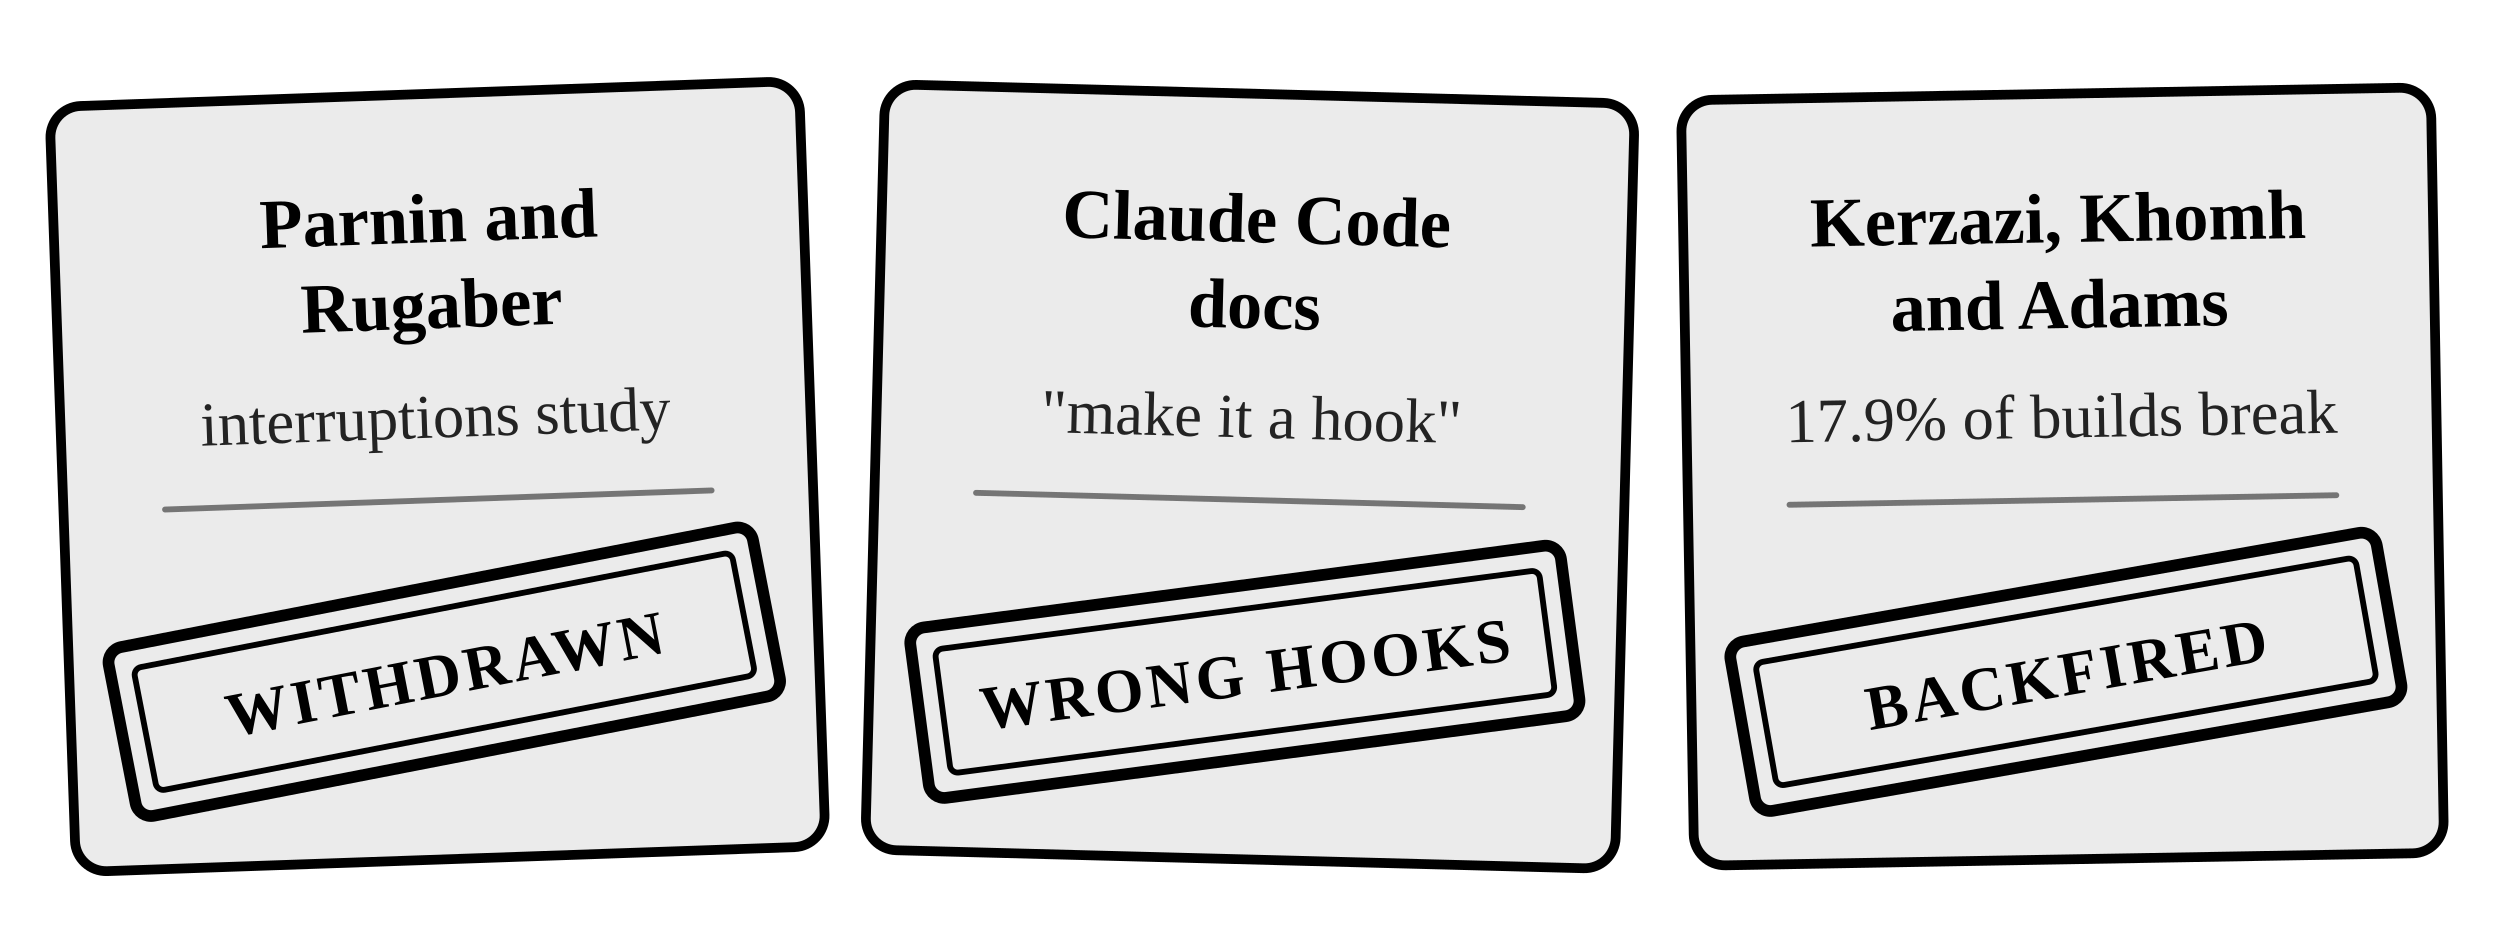
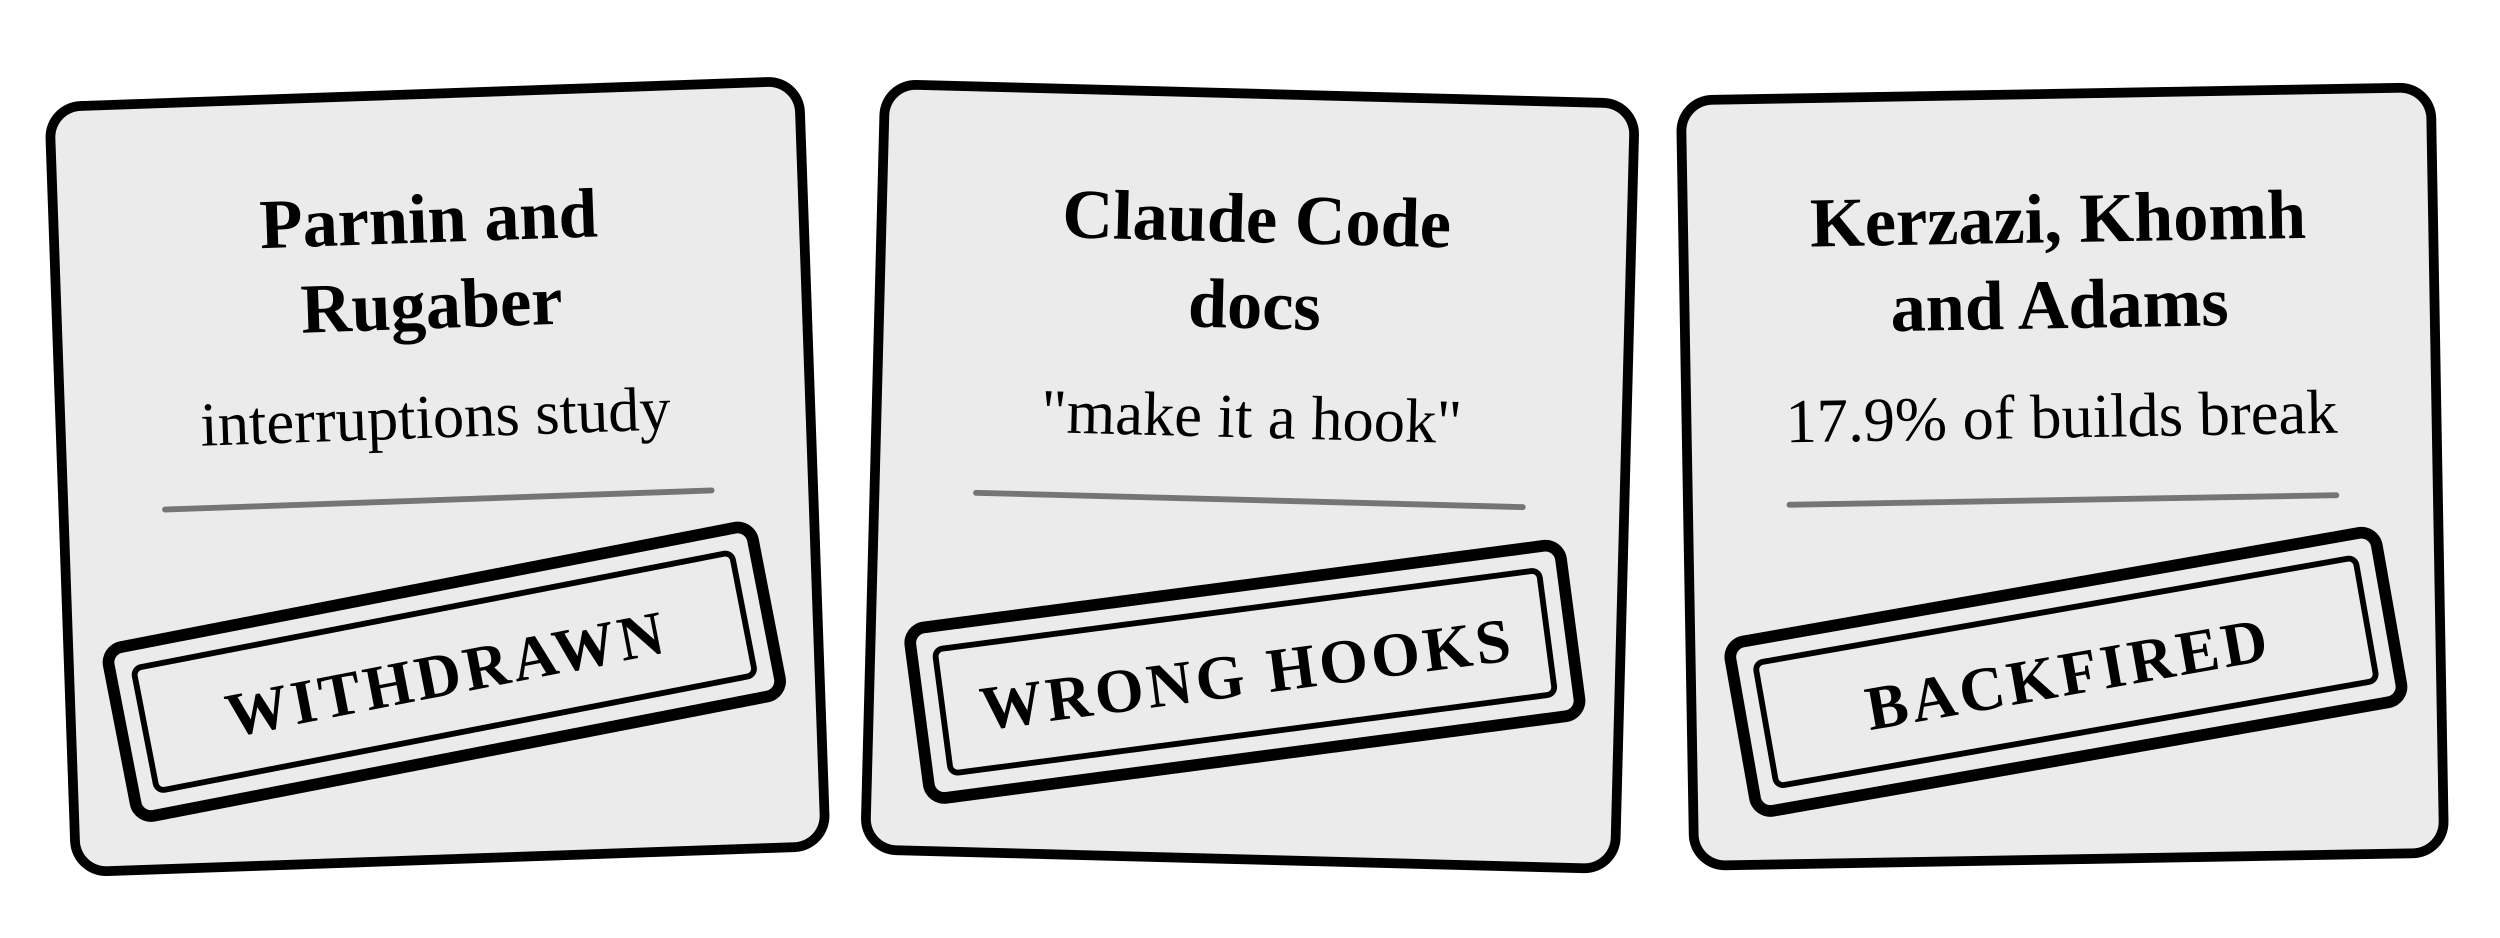
<svg xmlns="http://www.w3.org/2000/svg" viewBox="0 0 640 240" width="100%" role="img" aria-label="Three of CON's sources as index cards, each stamped by the judges. Parnin and Rugaber's interruptions study is stamped withdrawn. The Claude Code docs quote 'make it a hook' is stamped wrong hooks. Kerzazi, Khomh and Adams' 17.9% build breakage rate is stamped backfired." fill="none" stroke="currentColor" stroke-width="2.5" stroke-linecap="round" stroke-linejoin="round" style="display:block;margin:2rem auto">
  <g transform="rotate(-2 112 122)">
    <rect x="16" y="24" width="192" height="196" rx="8" fill="currentColor" fill-opacity=".08" />
    <path d="M42 128h140" stroke-width="1.5" stroke-opacity=".5" />
    <g transform="translate(112 172) rotate(-9)">
      <rect x="-84" y="-22" width="168" height="44" rx="4" stroke-width="3" />
      <rect x="-78" y="-16" width="156" height="32" rx="2" stroke-width="1.5" />
      <text y="6" font-size="16" font-weight="700" letter-spacing="1" fill="currentColor" stroke="none" text-anchor="middle">WITHDRAWN</text>
    </g>
    <g fill="currentColor" stroke="none" text-anchor="middle">
      <text x="112" y="62" font-size="18" font-weight="700">Parnin and</text>
      <text x="112" y="84" font-size="18" font-weight="700">Rugaber</text>
-       <text x="112" y="112" font-size="16" fill-opacity=".85">interruptions study</text>
+       <text x="112" y="112" font-size="16">interruptions study</text>
    </g>
  </g>
  <g transform="rotate(1.5 320 122)">
    <rect x="224" y="24" width="192" height="196" rx="8" fill="currentColor" fill-opacity=".08" />
    <path d="M250 128h140" stroke-width="1.5" stroke-opacity=".5" />
    <g transform="translate(320 172) rotate(-9)">
      <rect x="-84" y="-22" width="168" height="44" rx="4" stroke-width="3" />
      <rect x="-78" y="-16" width="156" height="32" rx="2" stroke-width="1.5" />
      <text y="6" font-size="16" font-weight="700" letter-spacing="1" fill="currentColor" stroke="none" text-anchor="middle">WRONG HOOKS</text>
    </g>
    <g fill="currentColor" stroke="none" text-anchor="middle">
      <text x="320" y="62" font-size="18" font-weight="700">Claude Code</text>
      <text x="320" y="84" font-size="18" font-weight="700">docs</text>
-       <text x="320" y="112" font-size="16" fill-opacity=".85">"make it a hook"</text>
+       <text x="320" y="112" font-size="16">"make it a hook"</text>
    </g>
  </g>
  <g transform="rotate(-1 528 122)">
    <rect x="432" y="24" width="192" height="196" rx="8" fill="currentColor" fill-opacity=".08" />
    <path d="M458 128h140" stroke-width="1.5" stroke-opacity=".5" />
    <g transform="translate(528 172) rotate(-9)">
      <rect x="-84" y="-22" width="168" height="44" rx="4" stroke-width="3" />
      <rect x="-78" y="-16" width="156" height="32" rx="2" stroke-width="1.5" />
      <text y="6" font-size="16" font-weight="700" letter-spacing="1" fill="currentColor" stroke="none" text-anchor="middle">BACKFIRED</text>
    </g>
    <g fill="currentColor" stroke="none" text-anchor="middle">
      <text x="528" y="62" font-size="18" font-weight="700">Kerzazi, Khomh</text>
      <text x="528" y="84" font-size="18" font-weight="700">and Adams</text>
-       <text x="528" y="112" font-size="16" fill-opacity=".85">17.9% of builds break</text>
+       <text x="528" y="112" font-size="16">17.9% of builds break</text>
    </g>
  </g>
</svg>
